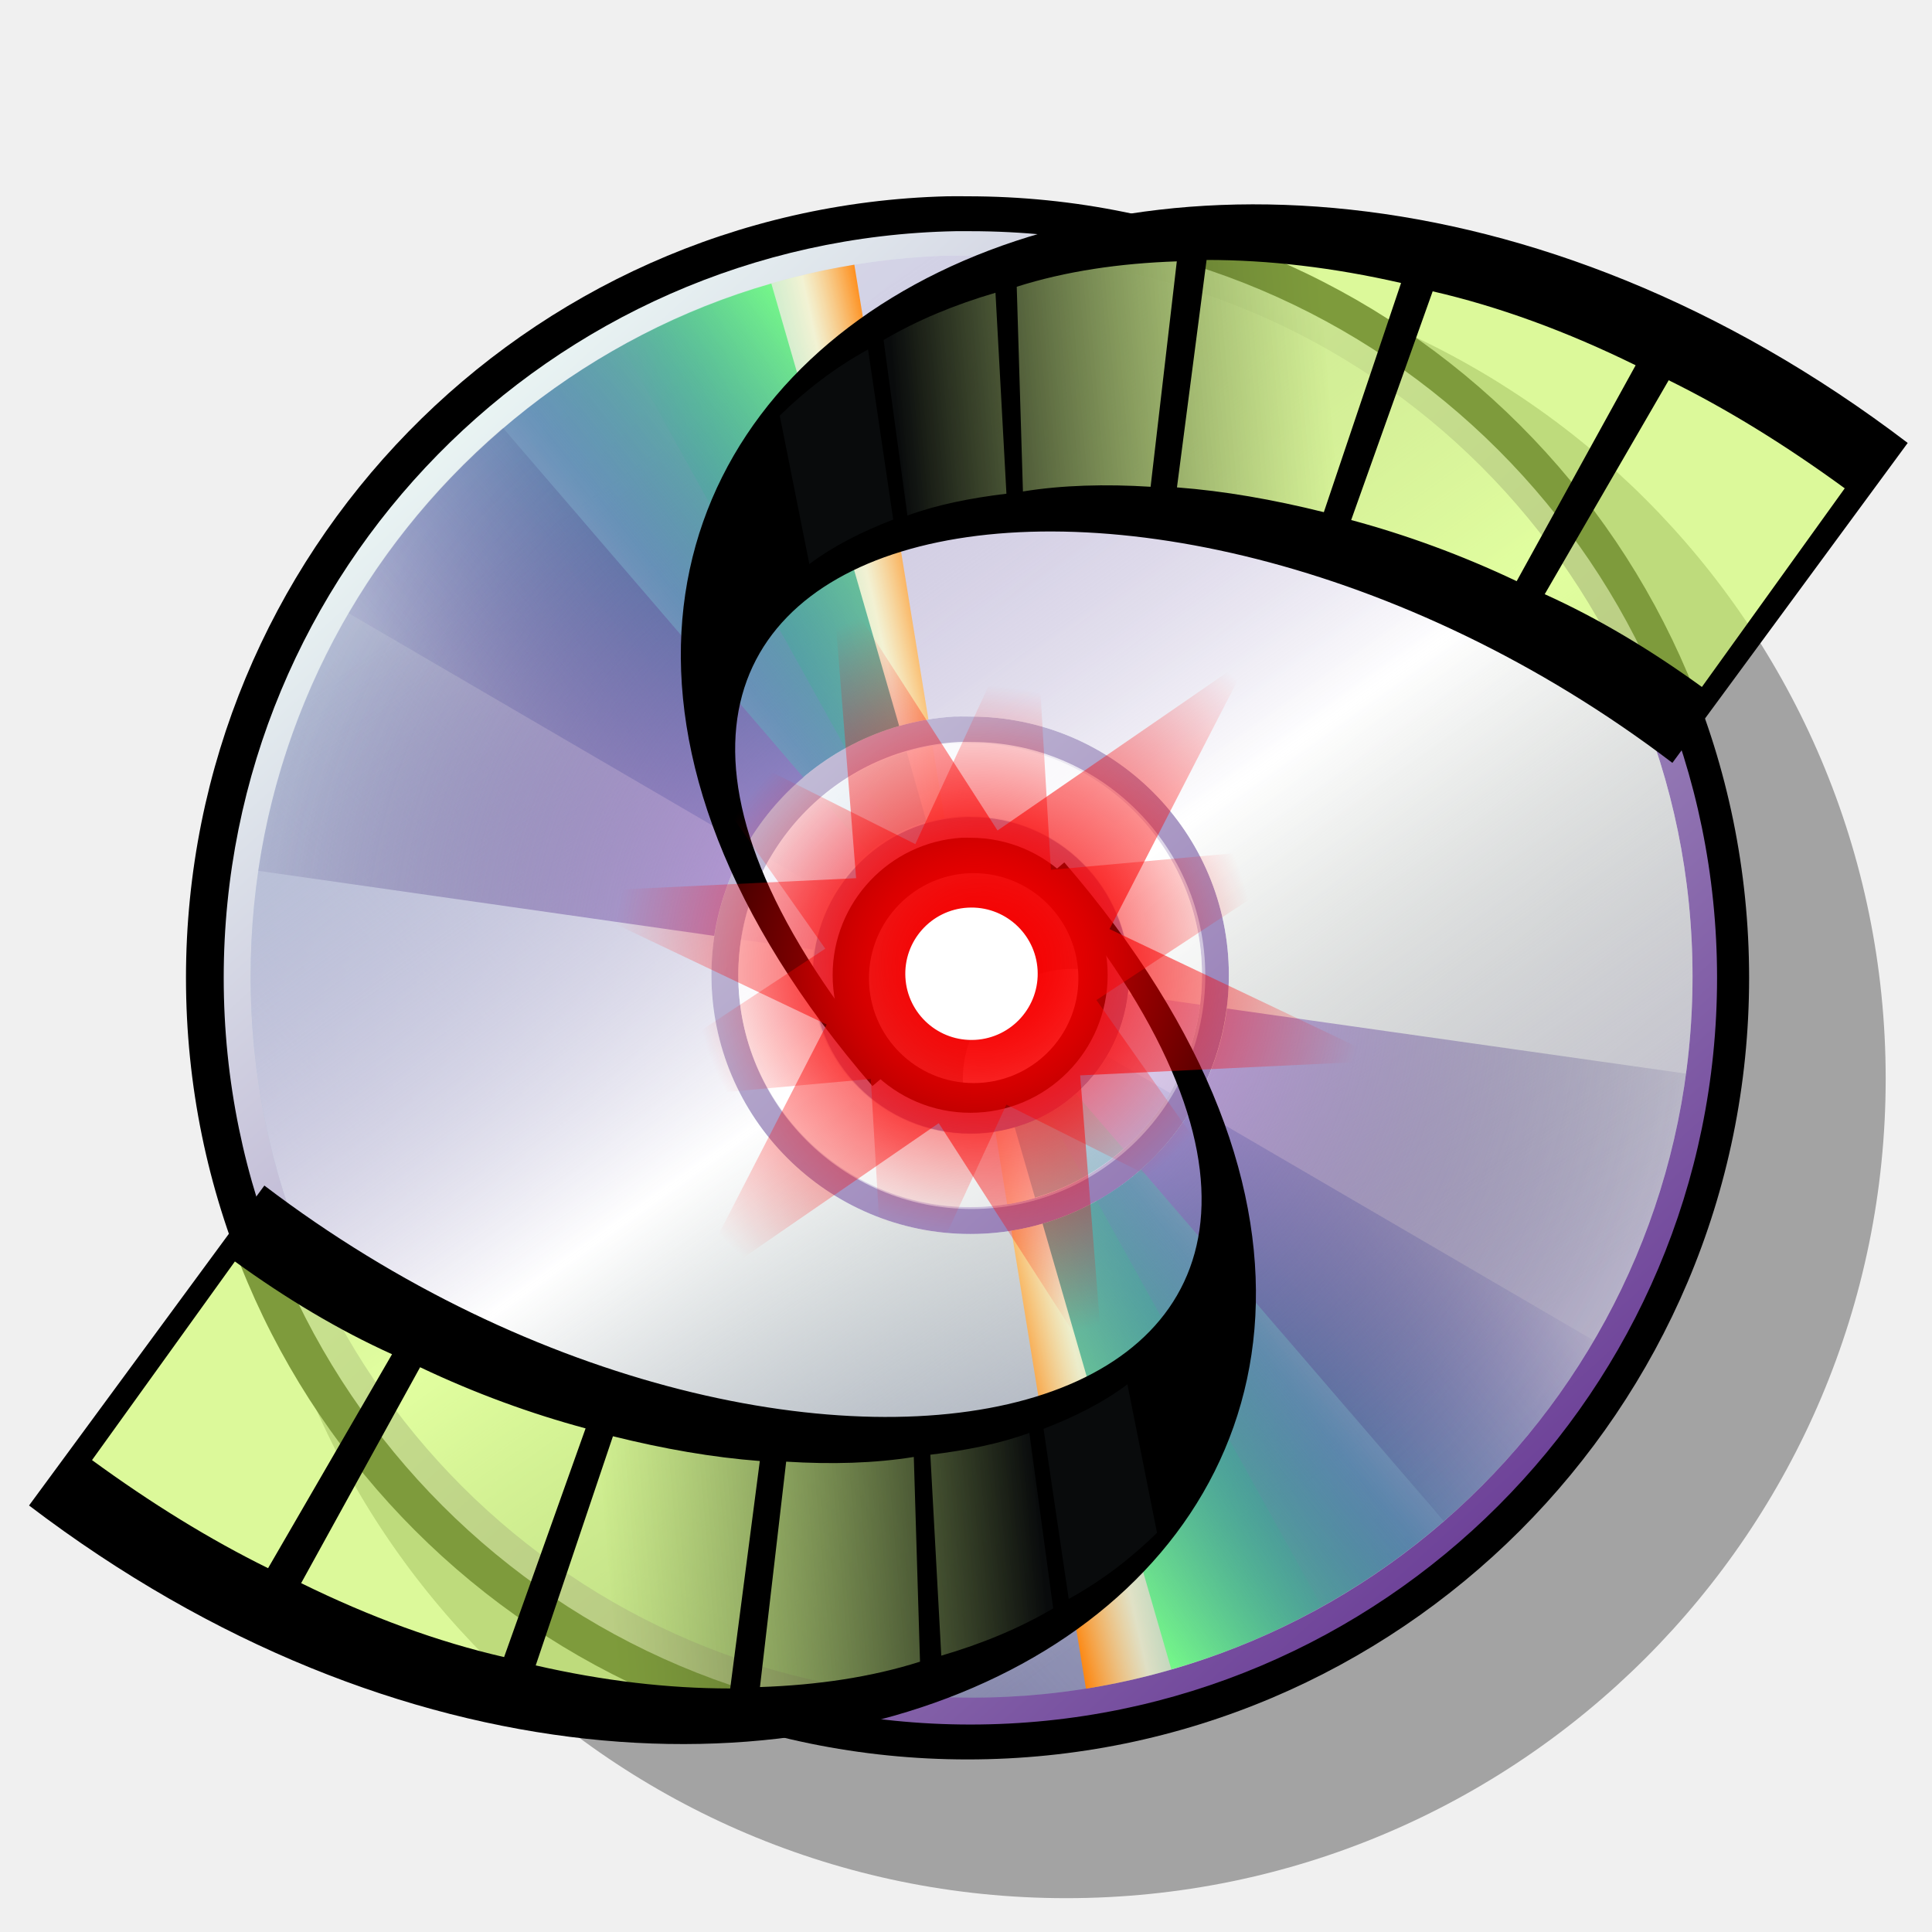
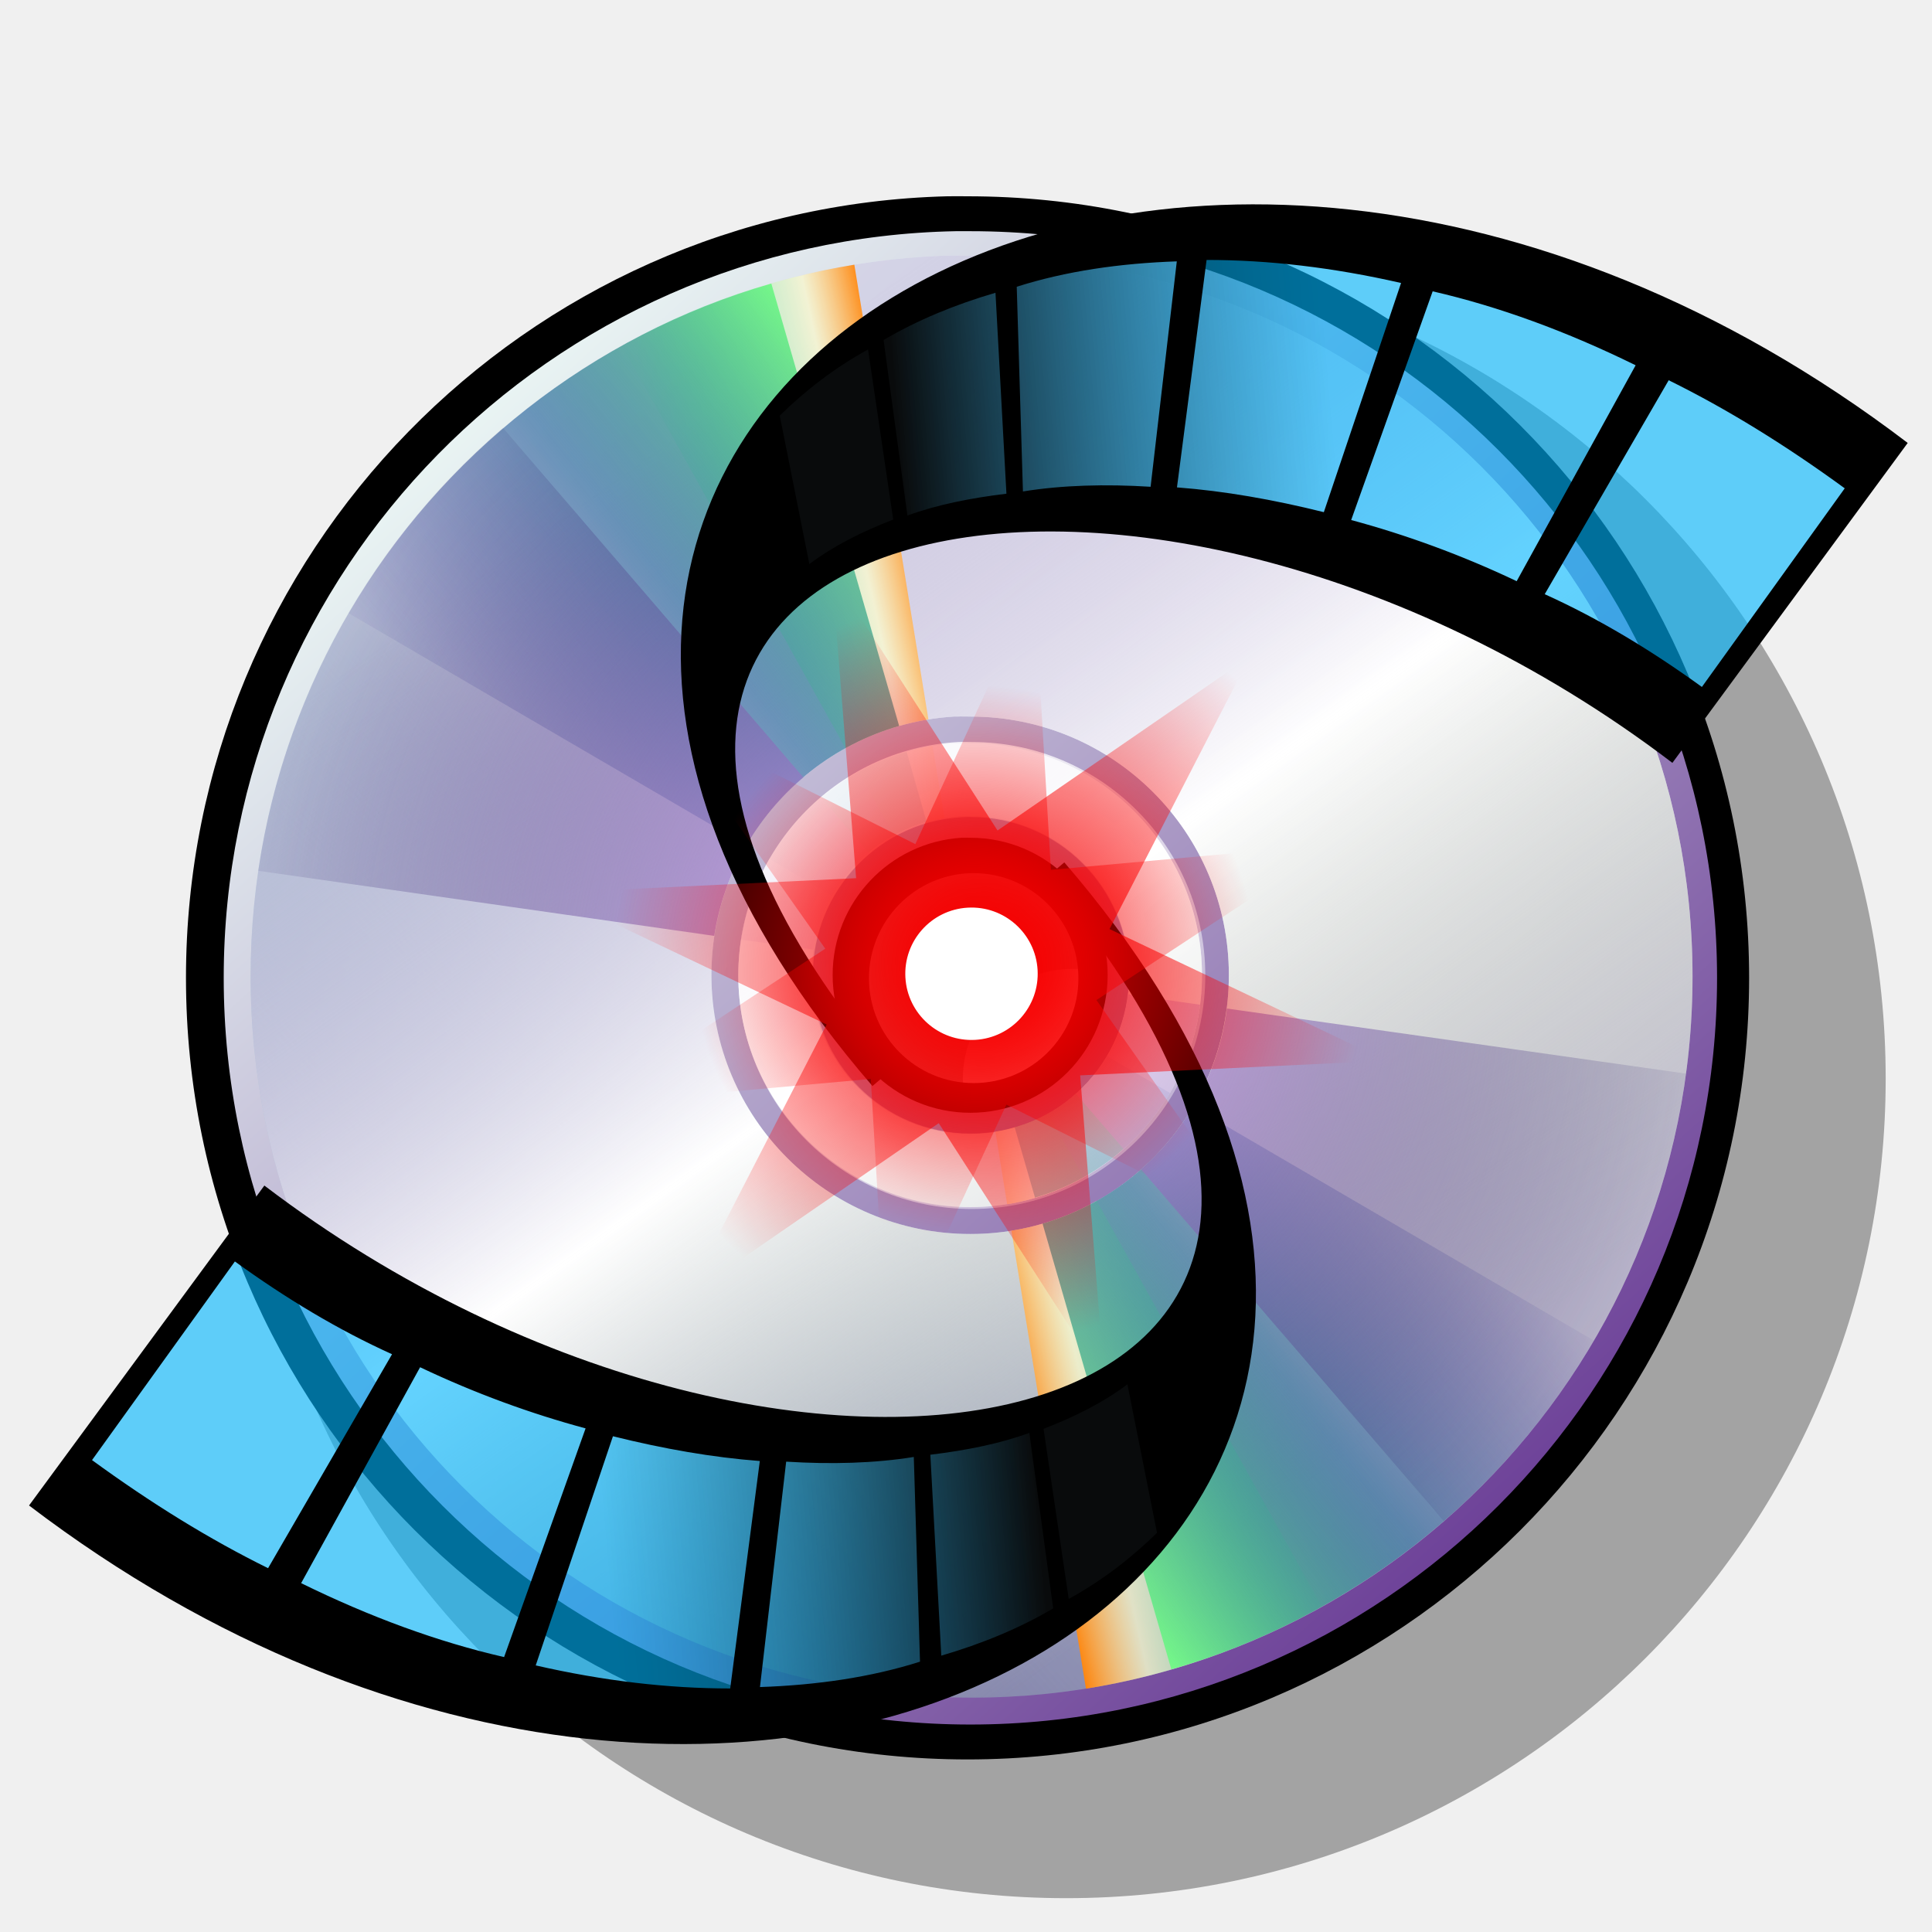
<svg xmlns="http://www.w3.org/2000/svg" xmlns:xlink="http://www.w3.org/1999/xlink" width="128" height="128" id="svg2" version="1.0">
  <defs id="defs4">
    <linearGradient id="linearGradient2495">
      <stop id="stop2497" offset="0" style="stop-color:#000000;stop-opacity:1;" />
      <stop id="stop2499" offset="1" style="stop-color:#000000;stop-opacity:0.023;" />
    </linearGradient>
    <linearGradient id="linearGradient792">
      <stop style="stop-color:#f5ffff;stop-opacity:1;" offset="0" id="stop793" />
      <stop style="stop-color:#ff0000;stop-opacity:0;" offset="1" id="stop794" />
    </linearGradient>
    <linearGradient id="linearGradient783">
      <stop style="stop-color:#f50000;stop-opacity:1;" offset="0" id="stop784" />
      <stop style="stop-color:#ff0000;stop-opacity:0;" offset="1" id="stop785" />
    </linearGradient>
    <linearGradient id="linearGradient777">
      <stop style="stop-color:#f5e2f8;stop-opacity:1;" offset="0" id="stop778" />
      <stop style="stop-color:#000000;stop-opacity:1;" offset="1" id="stop779" />
    </linearGradient>
    <linearGradient id="linearGradient6659">
-       <stop style="stop-color:#cfff62;stop-opacity:0.608;" offset="0" id="stop6661" />
+       <stop style="stop-color:#00b7ff;stop-opacity:0.608;" offset="0" id="stop6661" />
      <stop style="stop-color:#090b0c;stop-opacity:1;" offset="1" id="stop6663" />
    </linearGradient>
    <linearGradient id="linearGradient3269">
      <stop style="stop-color:#ffffff;stop-opacity:1;" offset="0" id="stop3271" />
      <stop style="stop-color:#ffffff;stop-opacity:0.312;" offset="1" id="stop3273" />
    </linearGradient>
    <linearGradient id="linearGradient2358">
      <stop style="stop-color:#e2afff;stop-opacity:1;" offset="0" id="stop2360" />
      <stop style="stop-color:#09004d;stop-opacity:0;" offset="1" id="stop2362" />
    </linearGradient>
    <linearGradient id="linearGradient2325">
      <stop style="stop-color:#ff7e00;stop-opacity:1;" offset="0" id="stop2327" />
      <stop id="stop2335" offset="0.255" style="stop-color:#ffffcc;stop-opacity:0.706;" />
      <stop style="stop-color:#00ff81;stop-opacity:0.02;" offset="1" id="stop2329" />
    </linearGradient>
    <linearGradient id="linearGradient2317">
      <stop style="stop-color:#100081;stop-opacity:0.02;" offset="0" id="stop2319" />
      <stop id="stop2333" offset="0.5" style="stop-color:#00558c;stop-opacity:0.51;" />
      <stop style="stop-color:#78ff88;stop-opacity:1;" offset="1" id="stop2321" />
    </linearGradient>
    <linearGradient id="linearGradient2650">
      <stop style="stop-color:#e9f4f3;stop-opacity:1;" offset="0" id="stop2652" />
      <stop style="stop-color:#6d4198;stop-opacity:1;" offset="1" id="stop2654" />
    </linearGradient>
    <linearGradient id="linearGradient2640">
      <stop style="stop-color:#ffffff;stop-opacity:0;" offset="0" id="stop2642" />
      <stop style="stop-color:#ffffff;stop-opacity:1;" offset="1" id="stop2644" />
    </linearGradient>
    <linearGradient id="linearGradient2624">
      <stop id="stop2626" offset="0" style="stop-color:#ffffff;stop-opacity:0;" />
      <stop id="stop2628" offset="1" style="stop-color:#e8ab68;stop-opacity:1;" />
    </linearGradient>
    <linearGradient id="linearGradient2614">
      <stop style="stop-color:#fff1ff;stop-opacity:1;" offset="0" id="stop2616" />
      <stop style="stop-color:#765da5;stop-opacity:0;" offset="1" id="stop2618" />
    </linearGradient>
    <linearGradient id="linearGradient2602">
      <stop style="stop-color:#a695c5;stop-opacity:0.353;" offset="0" id="stop2604" />
      <stop id="stop2610" offset="0.5" style="stop-color:#ffffff;stop-opacity:1;" />
      <stop style="stop-color:#adb79f;stop-opacity:0.2;" offset="1" id="stop2606" />
    </linearGradient>
    <linearGradient id="linearGradient2594">
      <stop style="stop-color:#f4ffff;stop-opacity:0.647;" offset="0" id="stop2596" />
      <stop style="stop-color:#008396;stop-opacity:0;" offset="1" id="stop2598" />
    </linearGradient>
    <linearGradient xlink:href="#linearGradient2594" id="linearGradient2600" x1="55.797" y1="55.418" x2="8.031" y2="97.759" gradientUnits="userSpaceOnUse" />
    <linearGradient xlink:href="#linearGradient2602" id="linearGradient2608" x1="32.143" y1="22.464" x2="78.929" y2="88.357" gradientUnits="userSpaceOnUse" />
    <linearGradient xlink:href="#linearGradient2650" id="linearGradient2656" x1="22.728" y1="18.398" x2="90.064" y2="92.397" gradientUnits="userSpaceOnUse" />
    <linearGradient xlink:href="#linearGradient2317" id="linearGradient2323" x1="14.531" y1="32.667" x2="43.573" y2="9.5" gradientUnits="userSpaceOnUse" />
    <linearGradient xlink:href="#linearGradient2325" id="linearGradient2331" x1="49.119" y1="11.075" x2="33.635" y2="14.484" gradientUnits="userSpaceOnUse" />
    <linearGradient xlink:href="#linearGradient2317" id="linearGradient2343" x1="97.031" y1="78.458" x2="68.116" y2="101.312" gradientUnits="userSpaceOnUse" />
    <linearGradient xlink:href="#linearGradient2325" id="linearGradient2351" x1="62.552" y1="100.088" x2="79.758" y2="96.174" gradientUnits="userSpaceOnUse" />
    <radialGradient xlink:href="#linearGradient2358" id="radialGradient2374" cx="55.828" cy="55.281" fx="55.828" fy="55.281" r="47.297" gradientTransform="matrix(1.090613,-5.702015e-7,5.740756e-7,1.098023,-5.058789,-5.418775)" gradientUnits="userSpaceOnUse" />
    <linearGradient xlink:href="#linearGradient3269" id="linearGradient3275" x1="40.722" y1="40.432" x2="70.016" y2="69.79" gradientUnits="userSpaceOnUse" />
    <linearGradient xlink:href="#linearGradient6659" id="linearGradient6665" x1="82.794" y1="79.372" x2="108.013" y2="52.371" gradientTransform="scale(0.92119,1.085552)" gradientUnits="userSpaceOnUse" />
    <linearGradient xlink:href="#linearGradient777" id="linearGradient776" x1="0.637" y1="9.37500373e-2" x2="0.785" y2="0.387" />
    <radialGradient xlink:href="#linearGradient783" id="radialGradient780" cx="0.527" cy="0.507" r="0.458" fx="0.527" fy="0.507" />
    <radialGradient xlink:href="#linearGradient783" id="radialGradient791" cx="0.519" cy="0.484" r="0.366" fx="0.519" fy="0.484" />
    <radialGradient xlink:href="#linearGradient783" id="radialGradient1606" gradientUnits="userSpaceOnUse" gradientTransform="scale(1.009974,0.990125)" cx="83.583" cy="26.588" fx="83.583" fy="26.588" r="5.593" />
    <radialGradient xlink:href="#linearGradient783" id="radialGradient1608" gradientUnits="userSpaceOnUse" gradientTransform="scale(1.009974,0.990125)" cx="83.483" cy="26.313" fx="83.483" fy="26.313" r="4.48" />
    <linearGradient xlink:href="#linearGradient6659" id="linearGradient3148" gradientUnits="userSpaceOnUse" gradientTransform="matrix(0.9196378,-0.05345955,0.06299799,1.083723,-4.021557,5.620455)" x1="82.794" y1="79.372" x2="108.013" y2="52.371" />
    <linearGradient xlink:href="#linearGradient6659" id="linearGradient3175" gradientUnits="userSpaceOnUse" gradientTransform="matrix(0.9196378,-0.05345955,0.06299799,1.083723,-4.021557,5.620455)" x1="82.794" y1="79.372" x2="108.013" y2="52.371" />
    <linearGradient xlink:href="#linearGradient6659" id="linearGradient3204" gradientUnits="userSpaceOnUse" gradientTransform="matrix(0.9196378,-0.05345955,0.06299799,1.083723,-4.021557,5.620455)" x1="82.794" y1="79.372" x2="108.013" y2="52.371" />
    <linearGradient xlink:href="#linearGradient6659" id="linearGradient3212" gradientUnits="userSpaceOnUse" gradientTransform="matrix(0.9196378,-0.05345955,0.06299799,1.083723,-4.021557,5.620455)" x1="82.794" y1="79.372" x2="108.013" y2="52.371" />
    <linearGradient xlink:href="#linearGradient6659" id="linearGradient3220" gradientUnits="userSpaceOnUse" gradientTransform="matrix(0.9196378,-0.05345955,0.06299799,1.083723,-4.021557,5.620455)" x1="82.794" y1="79.372" x2="108.013" y2="52.371" />
    <linearGradient xlink:href="#linearGradient6659" id="linearGradient3224" gradientUnits="userSpaceOnUse" gradientTransform="matrix(-0.5126811,0.421899,-0.4971757,-0.6041554,255.8237,34.70205)" x1="82.794" y1="79.372" x2="108.013" y2="52.371" />
    <linearGradient xlink:href="#linearGradient6659" id="linearGradient3228" gradientUnits="userSpaceOnUse" gradientTransform="matrix(-0.5724598,-0.4357339,0.5134791,-0.6746001,95.9031,128.0129)" x1="82.794" y1="79.372" x2="108.013" y2="52.371" />
    <linearGradient xlink:href="#linearGradient6659" id="linearGradient3232" gradientUnits="userSpaceOnUse" gradientTransform="matrix(0.5126811,-0.421899,0.4971757,0.6041554,131.6949,63.06129)" x1="82.794" y1="79.372" x2="108.013" y2="52.371" />
    <linearGradient xlink:href="#linearGradient6659" id="linearGradient3236" gradientUnits="userSpaceOnUse" gradientTransform="matrix(0.5724598,0.4357339,-0.5134791,0.6746001,32.41267,1.074877)" x1="82.794" y1="79.372" x2="108.013" y2="52.371" />
  </defs>
  <g id="Disc" style="font-size:12px" transform="translate(8.571428,9.285714)">
    <path style="font-size:12px;fill-opacity:0.323;stroke-linecap:round;stroke-linejoin:round" d="M 60.657,7.885 C 31.331,8.629 7.772,32.674 7.772,62.179 c 0,29.973 24.321,54.294 54.294,54.294 29.973,0 54.294,-24.321 54.294,-54.294 0,-29.973 -24.321,-54.294 -54.294,-54.294 -0.468,0 -0.943,-0.012 -1.409,0 z m 1.737,47.02 c 0.031,-3.99e-4 0.067,0 0.098,0 4.02,0 7.274,3.287 7.274,7.307 0,4.02 -3.255,7.274 -7.274,7.274 -4.02,0 -7.274,-3.255 -7.274,-7.274 0,-3.988 3.2,-7.256 7.176,-7.307 z" id="shadow" />
    <path id="path2384" d="M 54.188,3.719 C 26.218,4.428 3.75,27.361 3.75,55.5 c 0,28.586 23.196,51.781 51.781,51.781 28.586,0 51.781,-23.196 51.781,-51.781 0,-28.586 -23.196,-51.781 -51.781,-51.781 -0.447,0 -0.9,-0.011 -1.344,0 z m 1.656,44.844 c 0.03,-3.79e-4 0.064,0 0.094,0 3.834,0 6.938,3.135 6.938,6.969 10e-7,3.834 -3.104,6.938 -6.938,6.938 -3.834,2e-6 -6.938,-3.104 -6.938,-6.938 -10e-7,-3.804 3.052,-6.921 6.844,-6.969 z" style="fill:#000000;fill-opacity:1;stroke:none" />
    <path id="cdsurface" d="M 54.75,6.031 C 27.887,6.542 6.25,28.516 6.25,55.5 c 0,27.304 22.164,49.469 49.469,49.469 27.304,0 49.469,-22.164 49.469,-49.469 0,-27.304 -22.164,-49.469 -49.469,-49.469 -0.32,0 -0.65,-0.006 -0.969,0 z m 0.375,40.188 c 0.193,-0.012 0.397,0 0.594,0 5.027,0 9.094,4.067 9.094,9.094 2e-6,5.027 -4.067,9.125 -9.094,9.125 -5.027,-10e-7 -9.125,-4.098 -9.125,-9.125 0,-4.831 3.776,-8.792 8.531,-9.094 z" style="fill:url(#linearGradient2656);fill-opacity:1;stroke:none" />
    <path id="highlight" d="m 53.938,7.656 c -25.516,0.968 -45.906,21.998 -45.906,47.75 0,26.368 21.413,47.781 47.781,47.781 26.368,0 47.75,-21.413 47.75,-47.781 0,-26.368 -21.382,-47.75 -47.75,-47.75 -0.515,0 -1.051,-0.016 -1.562,0 -0.1,0.003 -0.212,-0.004 -0.312,0 z M 54.625,38.188 c 0.071,-0.004 0.148,0.004 0.219,0 0.292,-0.015 0.579,0 0.875,0 9.463,-10e-7 17.125,7.662 17.125,17.125 0,9.463 -7.662,17.156 -17.125,17.156 -9.463,0 -17.156,-7.693 -17.156,-17.156 -10e-7,-9.096 7.108,-16.56 16.062,-17.125 z m 0.125,1.781 c -8.022,0.506 -14.406,7.196 -14.406,15.344 0,8.477 6.898,15.375 15.375,15.375 8.477,0 15.344,-6.898 15.344,-15.375 0,-8.477 -6.867,-15.344 -15.344,-15.344 -0.265,0 -0.52,-0.013 -0.781,0 -0.063,0.003 -0.124,-0.004 -0.188,0 z m 0.312,4.812 c 0.087,-0.005 0.162,0.003 0.25,0 0.135,-0.005 0.27,0 0.406,0 5.816,-10e-7 10.531,4.716 10.531,10.531 10e-7,5.816 -4.716,10.531 -10.531,10.531 -5.816,-3e-6 -10.531,-4.716 -10.531,-10.531 -10e-7,-5.591 4.371,-10.185 9.875,-10.531 z" style="fill:url(#linearGradient2600);fill-opacity:1;stroke:none" />
    <path id="path2538" d="m 53.938,7.656 c -25.516,0.968 -45.906,21.998 -45.906,47.75 0,26.368 21.413,47.781 47.781,47.781 26.368,0 47.75,-21.413 47.75,-47.781 0,-26.368 -21.382,-47.75 -47.75,-47.75 -0.515,0 -1.051,-0.016 -1.562,0 -0.1,0.003 -0.212,-0.004 -0.312,0 z M 54.625,38.188 c 0.071,-0.004 0.148,0.004 0.219,0 0.292,-0.015 0.579,0 0.875,0 9.463,-10e-7 17.125,7.662 17.125,17.125 0,9.463 -7.662,17.156 -17.125,17.156 -9.463,0 -17.156,-7.693 -17.156,-17.156 -10e-7,-9.096 7.108,-16.56 16.062,-17.125 z m 0.125,1.781 c -8.022,0.506 -14.406,7.196 -14.406,15.344 0,8.477 6.898,15.375 15.375,15.375 8.477,0 15.344,-6.898 15.344,-15.375 0,-8.477 -6.867,-15.344 -15.344,-15.344 -0.265,0 -0.52,-0.013 -0.781,0 -0.063,0.003 -0.124,-0.004 -0.188,0 z m 0.312,4.812 c 0.087,-0.005 0.162,0.003 0.25,0 0.135,-0.005 0.27,0 0.406,0 5.816,-10e-7 10.531,4.716 10.531,10.531 10e-7,5.816 -4.716,10.531 -10.531,10.531 -5.816,-3e-6 -10.531,-4.716 -10.531,-10.531 -10e-7,-5.591 4.371,-10.185 9.875,-10.531 z" style="fill:url(#linearGradient2608);fill-opacity:1;stroke:none" />
    <path id="rect2309" d="m 60.844,64.5 c -1.054,0.589 -2.231,0.99 -3.469,1.188 L 58.156,70.5 c 1.818,-0.291 3.517,-0.91 5.062,-1.781 L 60.875,64.5 c -0.003,-5.19e-4 -0.029,1.31e-4 -0.031,0 z m 3.219,5.781 c -1.716,0.962 -3.609,1.647 -5.625,1.969 l 4.938,30.344 C 68.971,101.701 74.23,99.817 79,97.156 l -14.906,-26.875 -0.031,0 z" style="fill:url(#linearGradient2351);fill-opacity:1;stroke:none" />
    <path id="rect2281" d="m 64.781,60.688 c -1.348,2.268 -3.539,3.966 -6.125,4.719 L 60,70.062 c 3.783,-1.104 6.974,-3.609 8.938,-6.938 l -4.156,-2.438 z m 5.688,3.344 c -2.191,3.714 -5.746,6.519 -9.969,7.75 l 8.531,29.531 c 11.884,-3.425 21.875,-11.327 28,-21.781 l -26.562,-15.5 z" style="fill:url(#linearGradient2343);fill-opacity:1;stroke:none" />
    <path id="rect2307" d="M 48.031,8.25 C 42.527,9.15 37.326,10.98 32.625,13.594 l 14.812,26.688 c 1.678,-0.927 3.541,-1.586 5.5,-1.906 L 48.031,8.25 z m 5.062,31.906 c -1.699,0.296 -3.32,0.881 -4.781,1.688 l 2.344,4.219 C 51.685,45.494 52.8,45.104 54,44.906 l -0.781,-4.75 c -0.005,2.74e-4 -0.026,1.14e-4 -0.031,0 -0.011,-6.91e-4 -0.052,6.73e-4 -0.062,0 -0.005,-9.5e-5 -0.026,-3.03e-4 -0.031,0 z" style="fill:url(#linearGradient2331);fill-opacity:1;stroke:none" />
    <path id="path2297" d="m 42.531,9.5 c -11.9,3.435 -21.882,11.362 -28,21.844 L 40.875,46.719 C 43.079,42.919 46.691,40.046 51,38.812 L 42.531,9.5 z m 8.938,31.031 c -3.85,1.109 -7.088,3.697 -9.062,7.094 l 4.156,2.438 c 1.35,-2.352 3.594,-4.14 6.25,-4.906 l -1.312,-4.625 -0.031,0 z" style="fill:url(#linearGradient2323);fill-opacity:1;fill-rule:evenodd;stroke:none" />
    <path id="path2353" d="M 24.75,19.062 C 16.185,26.395 10.248,36.728 8.531,48.406 L 38.75,52.719 c 0.636,-4.19 2.812,-7.878 5.906,-10.5 L 24.75,19.062 z m 21.094,24.5 c -2.785,2.346 -4.735,5.65 -5.312,9.406 L 45.312,53.625 c 0.415,-2.554 1.754,-4.813 3.656,-6.406 l -3.125,-3.656 z m 20.312,13.031 c -0.317,2.617 -1.564,4.931 -3.438,6.594 l 3.156,3.656 c 2.727,-2.412 4.581,-5.768 5.062,-9.562 l -4.781,-0.688 z m 6.562,0.938 c -0.545,4.227 -2.647,7.971 -5.688,10.656 L 87.094,91.5 C 95.653,84.064 101.536,73.632 103.125,61.844 l -30.406,-4.312 z" style="fill:url(#radialGradient2374);fill-opacity:1;stroke:none" />
    <path id="path2391" d="m 54.906,39.875 c -8.123,0.464 -14.563,7.231 -14.562,15.469 0,8.538 6.93,15.469 15.469,15.469 8.538,0 15.469,-6.93 15.469,-15.469 0,-8.538 -6.93,-15.469 -15.469,-15.469 -0.3,0 -0.61,-0.017 -0.906,0 z m 0.562,4.969 c 0.09,-0.002 0.191,0 0.281,0 5.785,-10e-7 10.469,4.715 10.469,10.5 -2e-6,5.785 -4.684,10.469 -10.469,10.469 -5.785,10e-7 -10.469,-4.684 -10.469,-10.469 0,-5.695 4.527,-10.356 10.188,-10.5 z" style="fill:url(#linearGradient3275);fill-opacity:1;stroke:none" />
  </g>
  <path style="font-size:12px;fill:url(#linearGradient3228);fill-opacity:1;fill-rule:evenodd;stroke:none" d="M 112.62,47.64 C 75.472,19.798 26.712,33.588 58.269,71.055 19.397,25.96 76.517,-3.371 124.104,31.983 l -11.484,15.657 z" id="path3200" />
  <path style="font-size:12px;fill-rule:evenodd;stroke-width:0.625;stroke-linecap:round;stroke-linejoin:round" d="m 57.511,23.155 1.667,11.268 c -2.085,0.805 -3.976,1.758 -5.556,2.948 l -1.961,-9.835 c 1.691,-1.657 3.644,-3.176 5.85,-4.381 z m 8.442,-3.757 0.725,13.311 c -2.365,0.286 -4.603,0.729 -6.561,1.447 l -1.577,-11.629 c 2.225,-1.312 4.732,-2.348 7.412,-3.13 z m 12.013,-2.082 -1.736,14.934 C 73.243,32.063 70.362,32.14 67.772,32.561 L 67.361,18.998 c 3.239,-1.031 6.825,-1.553 10.604,-1.682 z m 14.858,1.433 -5.116,15.183 c -3.352,-0.834 -6.599,-1.404 -9.731,-1.641 l 1.962,-15.069 c 4.11,-8.3e-5 8.392,0.499 12.885,1.527 z m 15.542,5.45 -7.882,14.305 C 96.834,36.77 93.134,35.426 89.519,34.453 l 5.399,-15.152 c 4.386,1.007 8.894,2.66 13.447,4.899 z m 4.388,21.313 C 109.393,43.078 105.903,40.974 102.342,39.367 l 8.213,-14.175 c 3.882,1.912 7.76,4.312 11.664,7.161 l -9.465,13.161 z M 59.001,70.934 57.803,71.952 C 18.917,26.895 77.259,-8.052 126.391,29.346 l -15.591,21.196 C 75.224,23.462 27.451,33.486 59.001,70.934 z" id="path3202" />
  <path style="font-size:12px;fill:url(#linearGradient3236);fill-opacity:1;fill-rule:evenodd;stroke:none" d="M 15.696,81.448 C 52.844,109.289 101.604,95.499 70.047,58.033 108.918,103.127 51.799,132.459 4.212,97.105 L 15.696,81.448 z" id="path3216" />
  <path style="font-size:12px;fill-rule:evenodd;stroke-width:0.625;stroke-linecap:round;stroke-linejoin:round" d="M 70.805,105.933 69.138,94.665 c 2.085,-0.805 3.976,-1.758 5.556,-2.948 l 1.961,9.835 c -1.691,1.657 -3.644,3.176 -5.85,4.381 z m -8.442,3.757 -0.725,-13.311 c 2.365,-0.286 4.603,-0.729 6.561,-1.447 l 1.577,11.629 c -2.225,1.312 -4.732,2.348 -7.412,3.13 z m -12.013,2.082 1.736,-14.934 c 2.986,0.187 5.866,0.11 8.456,-0.311 l 0.411,13.563 c -3.239,1.031 -6.825,1.553 -10.604,1.682 z M 35.493,110.338 40.609,95.155 c 3.352,0.834 6.599,1.404 9.731,1.641 L 48.378,111.865 c -4.11,8e-5 -8.392,-0.499 -12.885,-1.527 z m -15.542,-5.45 7.882,-14.305 c 3.649,1.734 7.349,3.079 10.964,4.051 l -5.399,15.152 c -4.386,-1.007 -8.894,-2.66 -13.447,-4.899 z M 15.562,83.575 c 3.361,2.435 6.85,4.539 10.412,6.146 L 17.761,103.896 C 13.879,101.984 10.001,99.585 6.097,96.735 L 15.562,83.575 z M 69.315,58.153 70.513,57.136 C 109.398,102.193 51.057,137.139 1.924,99.742 L 17.515,78.546 c 35.577,27.08 83.35,17.056 51.8,-20.392 z" id="path3218" />
  <g id="g3165" transform="matrix(1.493016,0,0,1.493016,-51.88463,21.14957)">
    <polygon style="font-size:12px;fill:url(#radialGradient1606);fill-rule:evenodd" id="glow2" points="88.389,30.883 84.574,28.403 82.215,32.295 82.455,27.751 77.906,27.654 81.961,25.59 79.771,21.602 83.586,24.082 85.944,20.191 85.704,24.735 90.253,24.831 86.198,26.895 88.389,30.883 " transform="matrix(2.424356,-1.746705,1.746704,2.424355,-171.9652,112.4207)" d="m 88.389,30.883 -3.815,-2.48 -2.358,3.891 0.24,-4.544 -4.549,-0.097 4.055,-2.064 -2.191,-3.988 3.815,2.48 2.358,-3.891 -0.24,4.544 4.549,0.097 -4.055,2.064 2.191,3.988 z" />
    <g id="g3153">
      <polygon d="m 88.389,30.883 -3.815,-2.48 -2.358,3.891 0.24,-4.544 -4.549,-0.097 4.055,-2.064 -2.191,-3.988 3.815,2.48 2.358,-3.891 -0.24,4.544 4.549,0.097 -4.055,2.064 2.191,3.988 z" transform="matrix(2.745305,-0.3074318,0.3074317,2.745303,-161.5026,-17.12319)" points="88.389,30.883 84.574,28.403 82.215,32.295 82.455,27.751 77.906,27.654 81.961,25.59 79.771,21.602 83.586,24.082 85.944,20.191 85.704,24.735 90.253,24.831 86.198,26.895 88.389,30.883 " id="glow1" style="font-size:12px;fill:url(#radialGradient1608);fill-rule:evenodd" />
      <path transform="matrix(1.658848,-0.09643065,0.09643083,1.658851,-64.72575,-6.897824)" d="m 86.179,26.574 c 0,0.976 -0.791,1.768 -1.768,1.768 -0.976,0 -1.768,-0.791 -1.768,-1.768 0,-0.976 0.791,-1.768 1.768,-1.768 0.976,0 1.768,0.791 1.768,1.768 z" id="laser" style="font-size:12px;fill:#ffffff;fill-rule:evenodd;stroke-width:1" />
    </g>
  </g>
</svg>
